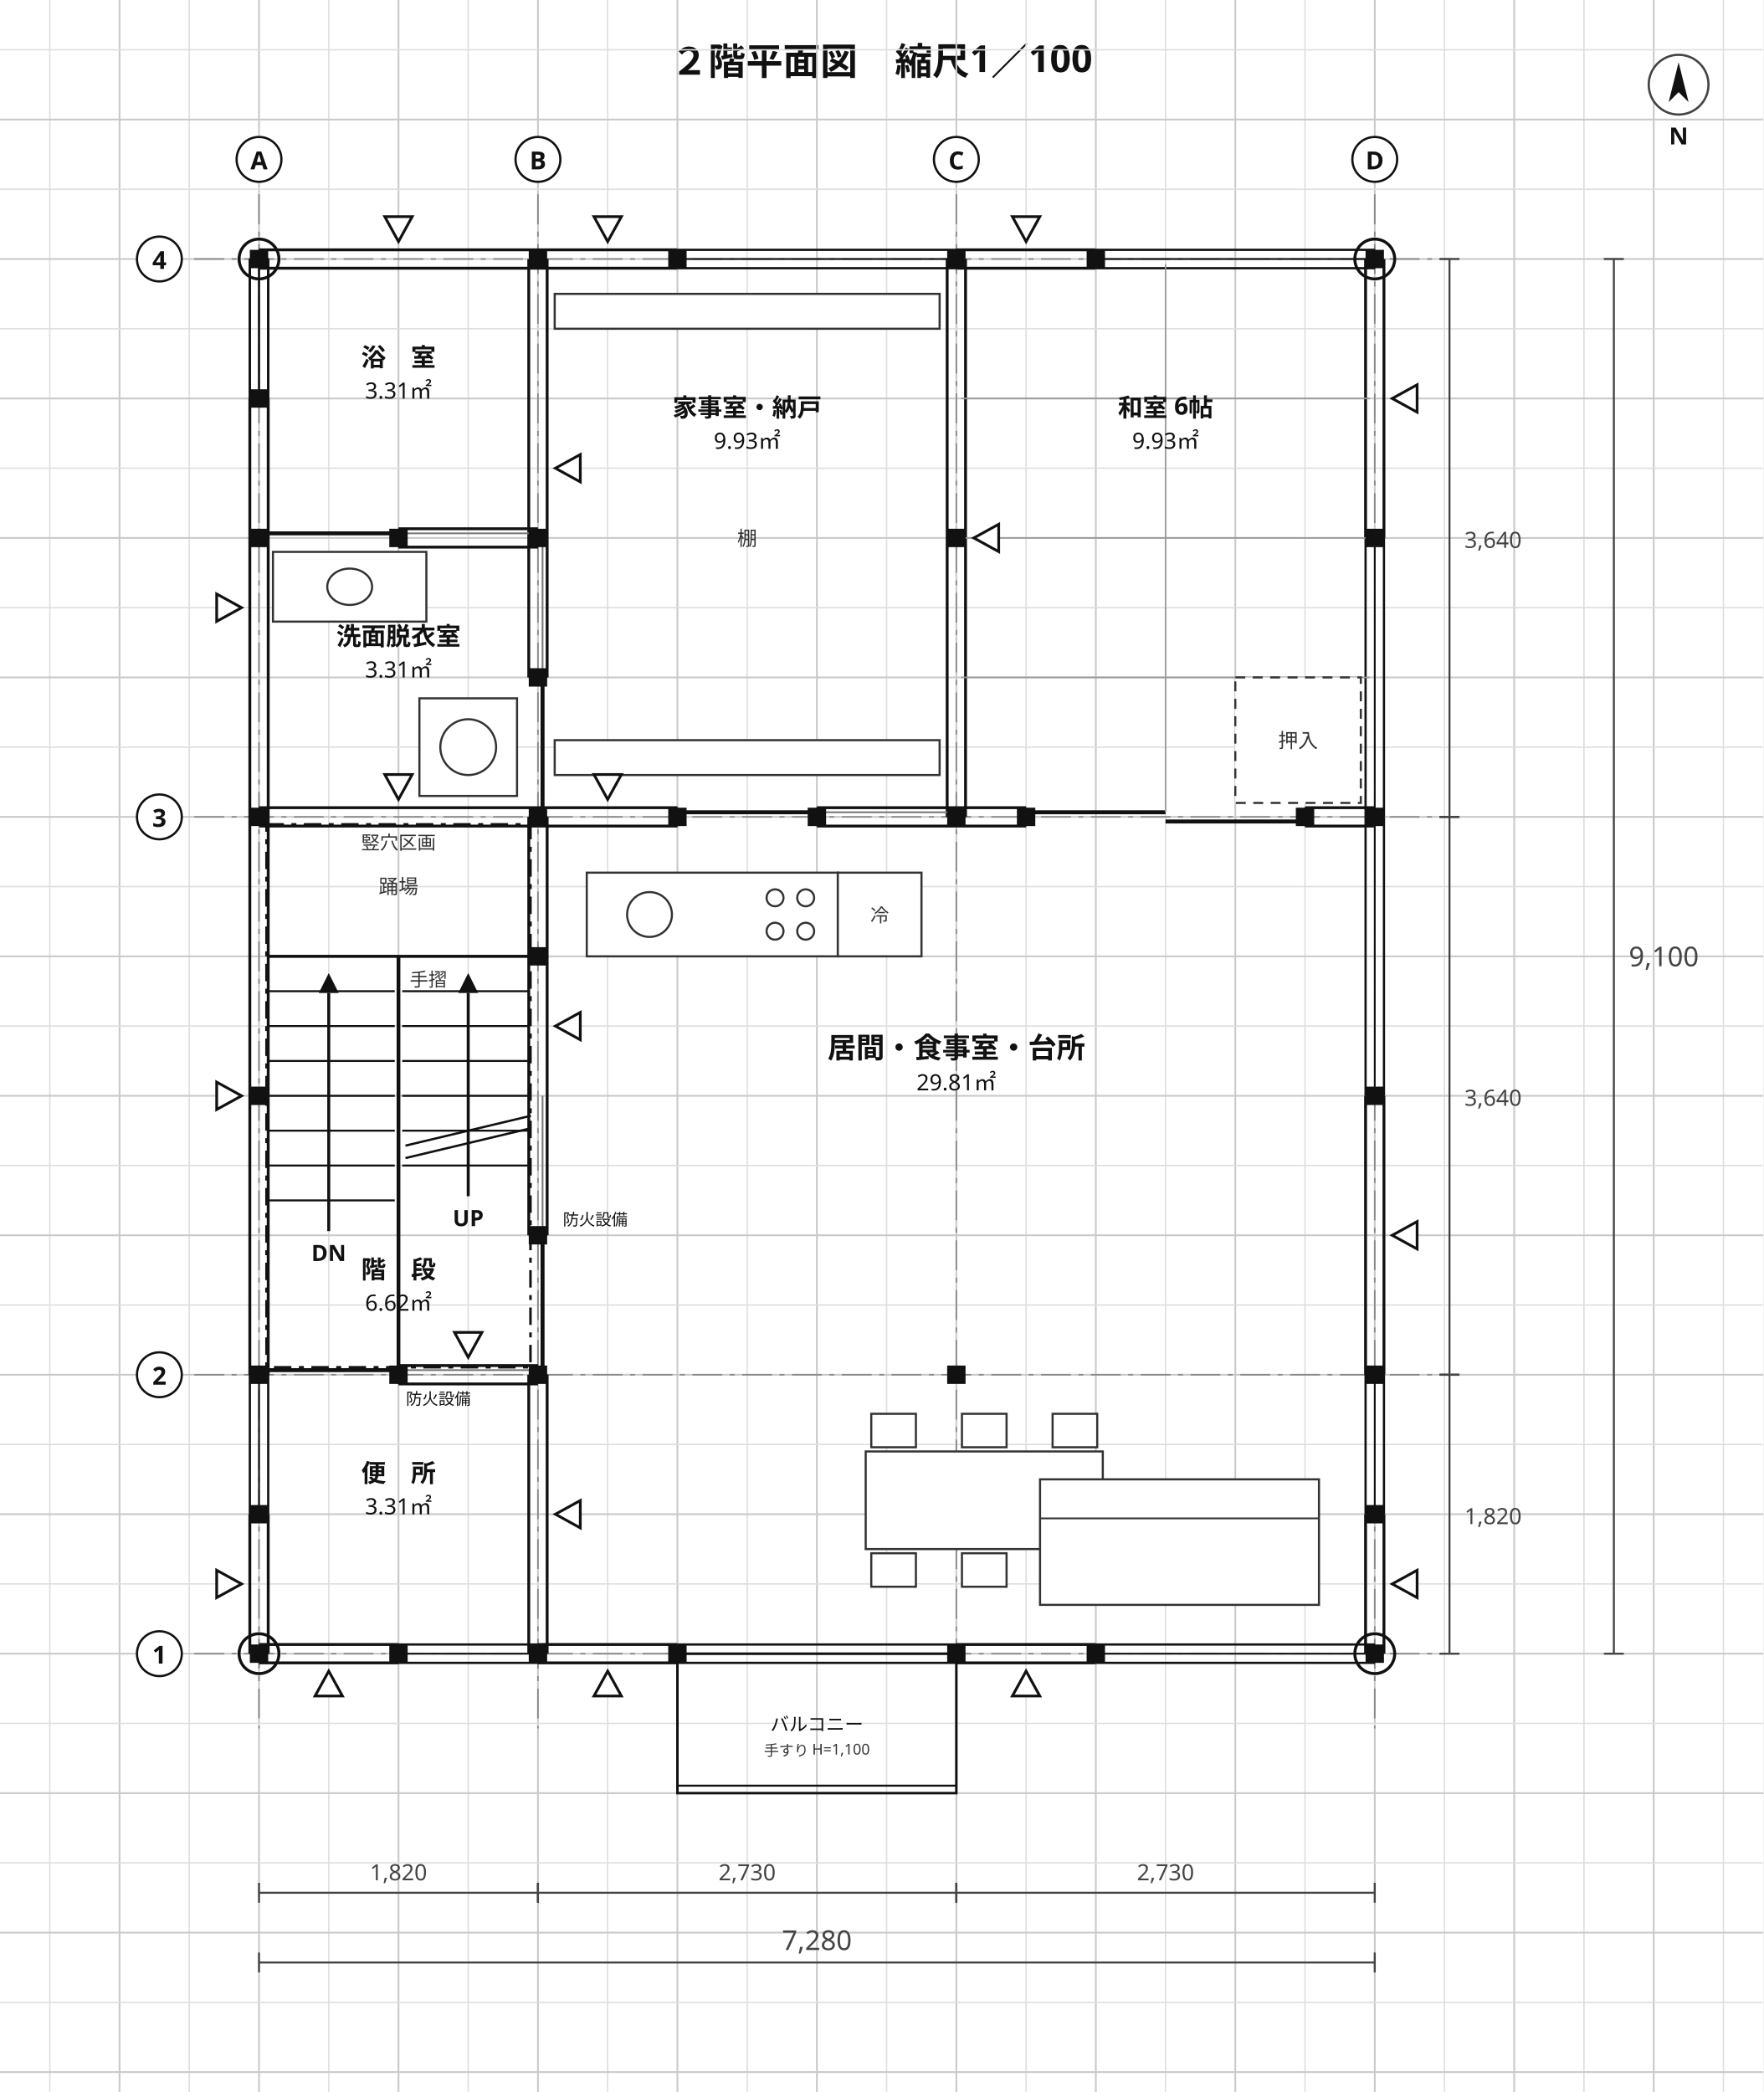
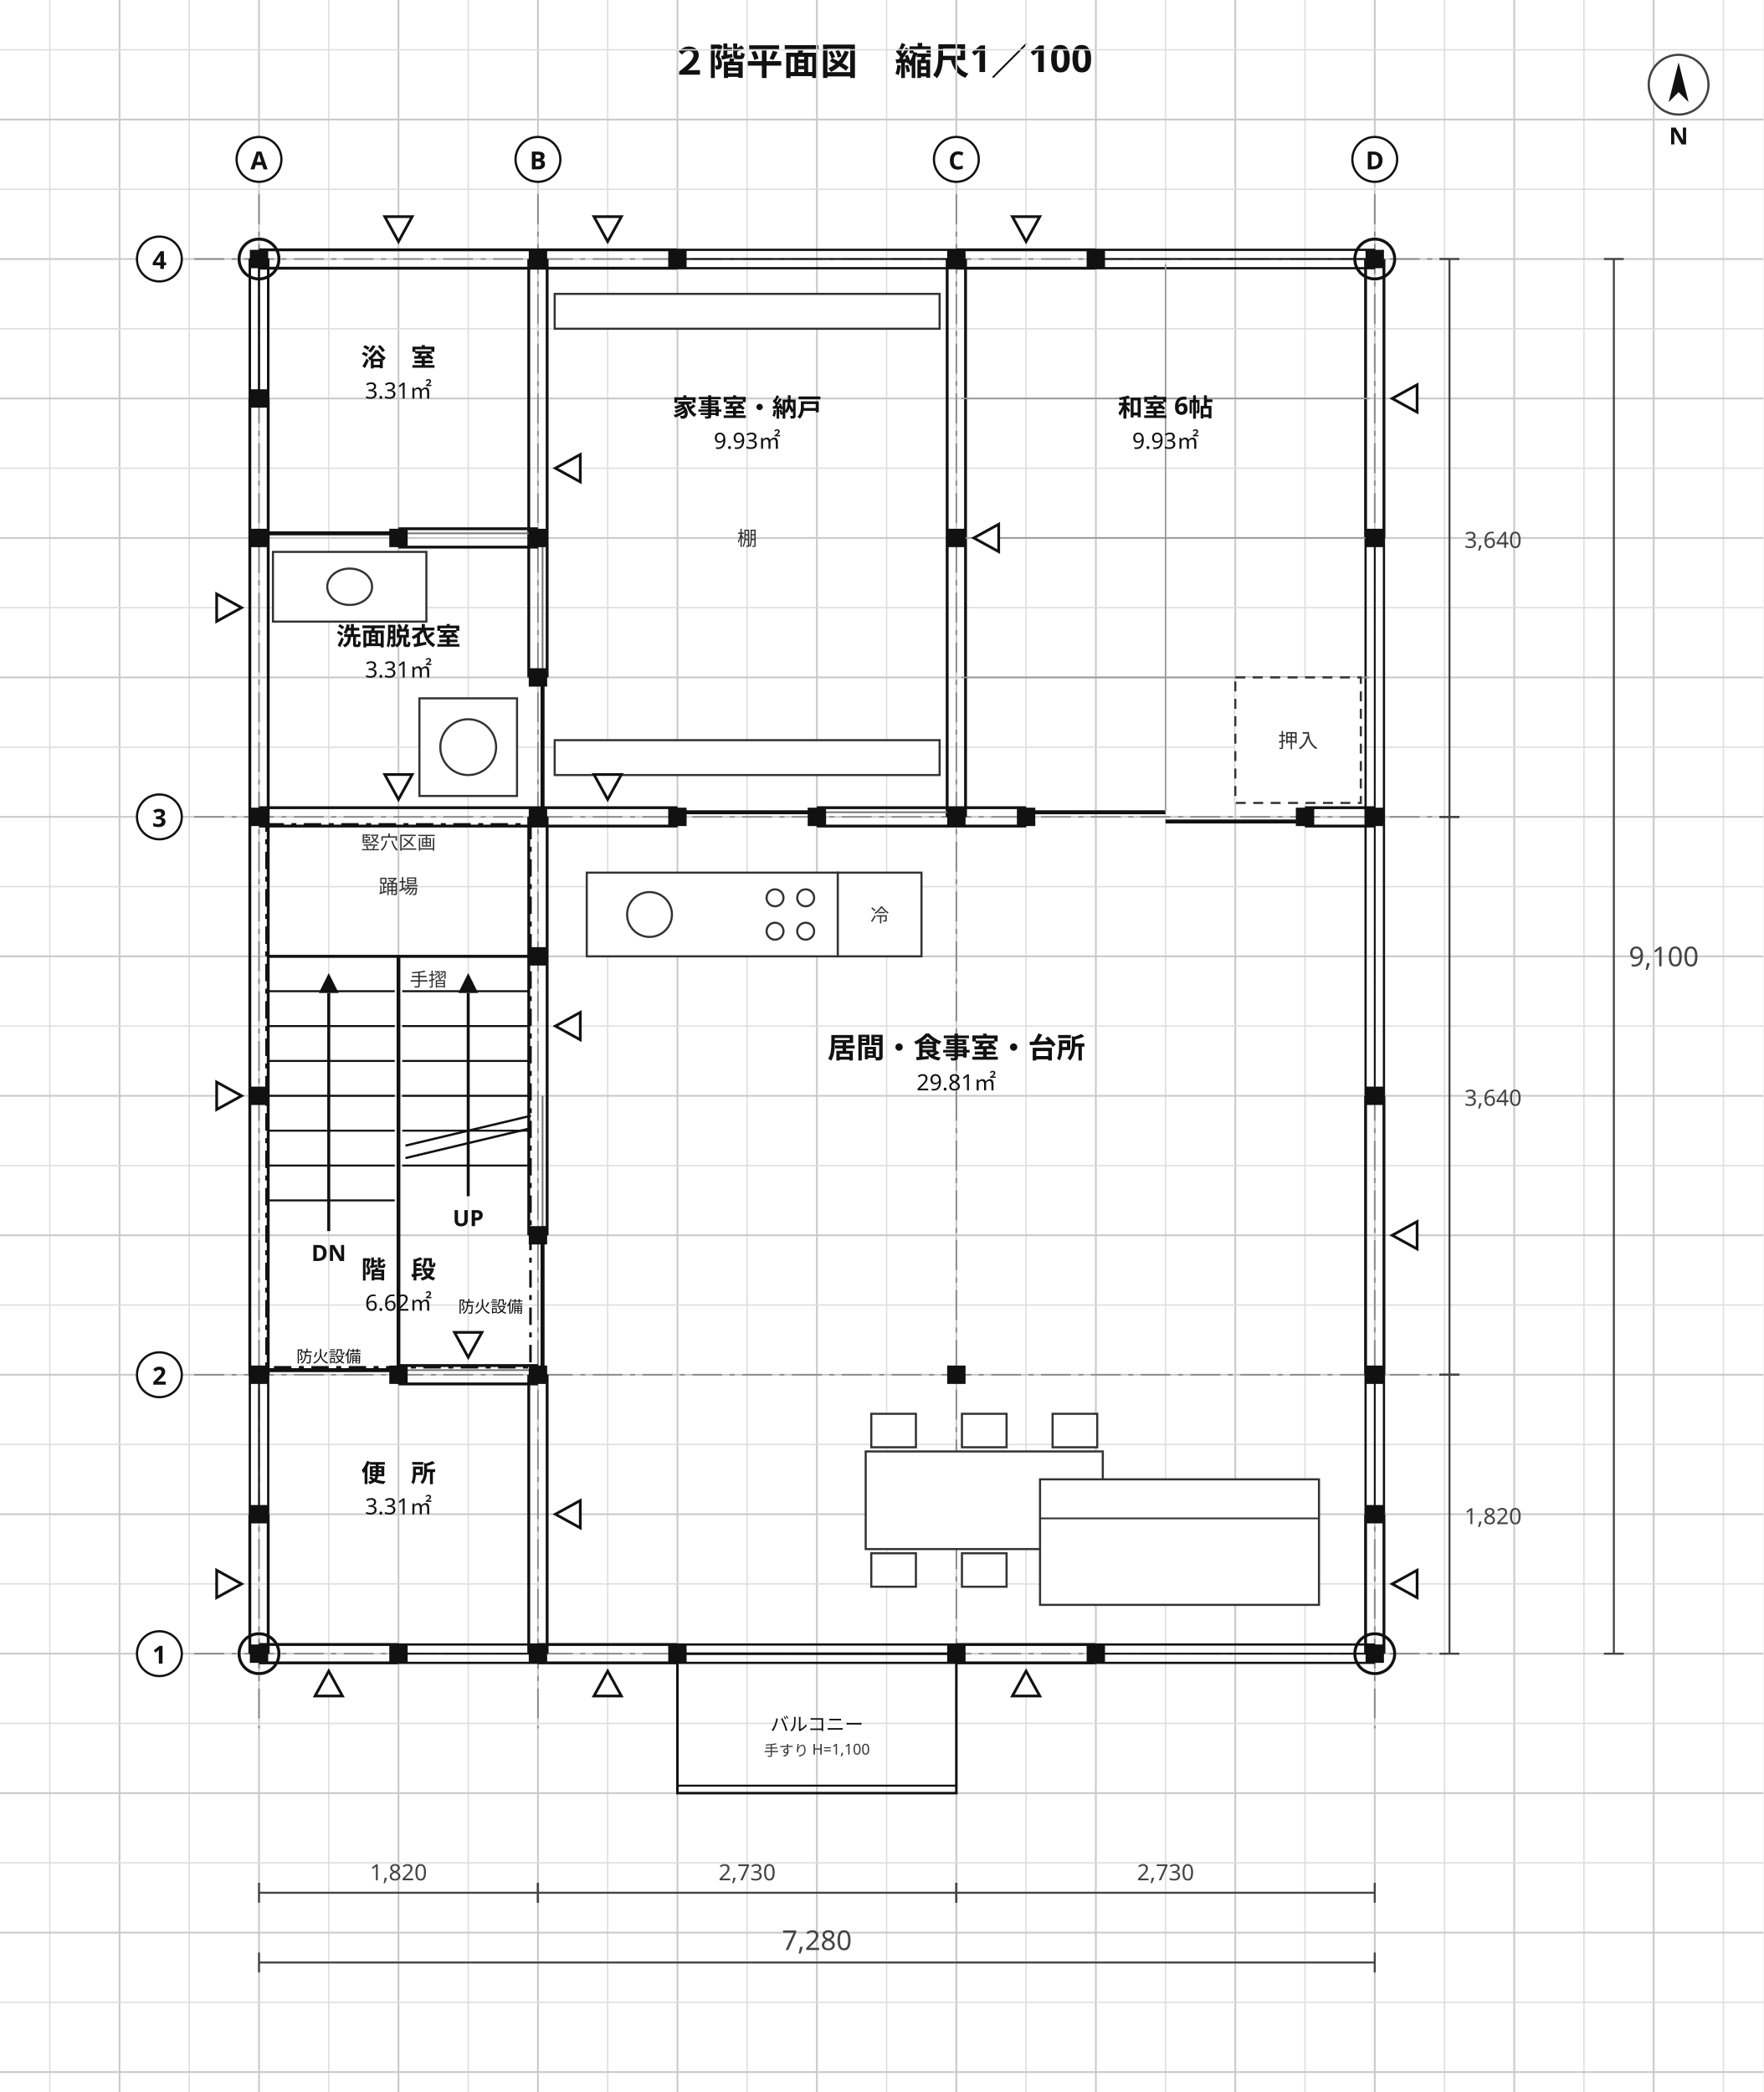
<svg xmlns="http://www.w3.org/2000/svg" viewBox="0 0 708 840" width="708" height="840" font-family="'Hiragino Sans','Hiragino Kaku Gothic ProN','Noto Sans JP','Yu Gothic',Meiryo,'IPAGothic',sans-serif">
  <rect width="708" height="840" fill="#ffffff" />
  <text x="354" y="30" font-size="15" text-anchor="middle" fill="#111" font-weight="700" font-family="'Hiragino Sans','Hiragino Kaku Gothic ProN','Noto Sans JP','Yu Gothic',Meiryo,'IPAGothic',sans-serif">２階平面図　縮尺1／100</text>
  <line x1="20" y1="0" x2="20" y2="840" stroke="#dedede" stroke-width="0.55" />
  <line x1="48" y1="0" x2="48" y2="840" stroke="#c9c9c9" stroke-width="0.7" />
  <line x1="76" y1="0" x2="76" y2="840" stroke="#dedede" stroke-width="0.55" />
  <line x1="104" y1="0" x2="104" y2="840" stroke="#c9c9c9" stroke-width="0.7" />
  <line x1="132" y1="0" x2="132" y2="840" stroke="#dedede" stroke-width="0.55" />
  <line x1="160" y1="0" x2="160" y2="840" stroke="#c9c9c9" stroke-width="0.7" />
  <line x1="188" y1="0" x2="188" y2="840" stroke="#dedede" stroke-width="0.55" />
  <line x1="216" y1="0" x2="216" y2="840" stroke="#c9c9c9" stroke-width="0.7" />
  <line x1="244" y1="0" x2="244" y2="840" stroke="#dedede" stroke-width="0.55" />
  <line x1="272" y1="0" x2="272" y2="840" stroke="#c9c9c9" stroke-width="0.7" />
  <line x1="300" y1="0" x2="300" y2="840" stroke="#dedede" stroke-width="0.55" />
  <line x1="328" y1="0" x2="328" y2="840" stroke="#c9c9c9" stroke-width="0.7" />
  <line x1="356" y1="0" x2="356" y2="840" stroke="#dedede" stroke-width="0.55" />
  <line x1="384" y1="0" x2="384" y2="840" stroke="#c9c9c9" stroke-width="0.7" />
  <line x1="412" y1="0" x2="412" y2="840" stroke="#dedede" stroke-width="0.55" />
  <line x1="440" y1="0" x2="440" y2="840" stroke="#c9c9c9" stroke-width="0.7" />
  <line x1="468" y1="0" x2="468" y2="840" stroke="#dedede" stroke-width="0.55" />
  <line x1="496" y1="0" x2="496" y2="840" stroke="#c9c9c9" stroke-width="0.7" />
  <line x1="524" y1="0" x2="524" y2="840" stroke="#dedede" stroke-width="0.55" />
  <line x1="552" y1="0" x2="552" y2="840" stroke="#c9c9c9" stroke-width="0.7" />
  <line x1="580" y1="0" x2="580" y2="840" stroke="#dedede" stroke-width="0.55" />
  <line x1="608" y1="0" x2="608" y2="840" stroke="#c9c9c9" stroke-width="0.7" />
  <line x1="636" y1="0" x2="636" y2="840" stroke="#dedede" stroke-width="0.55" />
  <line x1="664" y1="0" x2="664" y2="840" stroke="#c9c9c9" stroke-width="0.7" />
  <line x1="692" y1="0" x2="692" y2="840" stroke="#dedede" stroke-width="0.55" />
  <line x1="0" y1="20" x2="708" y2="20" stroke="#dedede" stroke-width="0.55" />
  <line x1="0" y1="48" x2="708" y2="48" stroke="#c9c9c9" stroke-width="0.7" />
  <line x1="0" y1="76" x2="708" y2="76" stroke="#dedede" stroke-width="0.55" />
  <line x1="0" y1="104" x2="708" y2="104" stroke="#c9c9c9" stroke-width="0.7" />
  <line x1="0" y1="132" x2="708" y2="132" stroke="#dedede" stroke-width="0.55" />
  <line x1="0" y1="160" x2="708" y2="160" stroke="#c9c9c9" stroke-width="0.7" />
  <line x1="0" y1="188" x2="708" y2="188" stroke="#dedede" stroke-width="0.55" />
  <line x1="0" y1="216" x2="708" y2="216" stroke="#c9c9c9" stroke-width="0.7" />
  <line x1="0" y1="244" x2="708" y2="244" stroke="#dedede" stroke-width="0.55" />
  <line x1="0" y1="272" x2="708" y2="272" stroke="#c9c9c9" stroke-width="0.7" />
  <line x1="0" y1="300" x2="708" y2="300" stroke="#dedede" stroke-width="0.55" />
  <line x1="0" y1="328" x2="708" y2="328" stroke="#c9c9c9" stroke-width="0.7" />
  <line x1="0" y1="356" x2="708" y2="356" stroke="#dedede" stroke-width="0.55" />
  <line x1="0" y1="384" x2="708" y2="384" stroke="#c9c9c9" stroke-width="0.7" />
  <line x1="0" y1="412" x2="708" y2="412" stroke="#dedede" stroke-width="0.55" />
  <line x1="0" y1="440" x2="708" y2="440" stroke="#c9c9c9" stroke-width="0.7" />
  <line x1="0" y1="468" x2="708" y2="468" stroke="#dedede" stroke-width="0.55" />
  <line x1="0" y1="496" x2="708" y2="496" stroke="#c9c9c9" stroke-width="0.7" />
  <line x1="0" y1="524" x2="708" y2="524" stroke="#dedede" stroke-width="0.55" />
  <line x1="0" y1="552" x2="708" y2="552" stroke="#c9c9c9" stroke-width="0.7" />
  <line x1="0" y1="580" x2="708" y2="580" stroke="#dedede" stroke-width="0.55" />
  <line x1="0" y1="608" x2="708" y2="608" stroke="#c9c9c9" stroke-width="0.7" />
  <line x1="0" y1="636" x2="708" y2="636" stroke="#dedede" stroke-width="0.55" />
  <line x1="0" y1="664" x2="708" y2="664" stroke="#c9c9c9" stroke-width="0.7" />
  <line x1="0" y1="692" x2="708" y2="692" stroke="#dedede" stroke-width="0.55" />
  <line x1="0" y1="720" x2="708" y2="720" stroke="#c9c9c9" stroke-width="0.7" />
  <line x1="0" y1="748" x2="708" y2="748" stroke="#dedede" stroke-width="0.55" />
  <line x1="0" y1="776" x2="708" y2="776" stroke="#c9c9c9" stroke-width="0.7" />
  <line x1="0" y1="804" x2="708" y2="804" stroke="#dedede" stroke-width="0.55" />
  <line x1="0" y1="832" x2="708" y2="832" stroke="#c9c9c9" stroke-width="0.7" />
  <line x1="104" y1="78" x2="104" y2="694" stroke="#888" stroke-width="0.6" stroke-dasharray="12 3 2 3" />
  <line x1="216" y1="78" x2="216" y2="694" stroke="#888" stroke-width="0.6" stroke-dasharray="12 3 2 3" />
  <line x1="384" y1="78" x2="384" y2="694" stroke="#888" stroke-width="0.6" stroke-dasharray="12 3 2 3" />
  <line x1="552" y1="78" x2="552" y2="694" stroke="#888" stroke-width="0.6" stroke-dasharray="12 3 2 3" />
  <line x1="78" y1="664" x2="582" y2="664" stroke="#888" stroke-width="0.6" stroke-dasharray="12 3 2 3" />
  <line x1="78" y1="552" x2="582" y2="552" stroke="#888" stroke-width="0.6" stroke-dasharray="12 3 2 3" />
  <line x1="78" y1="328" x2="582" y2="328" stroke="#888" stroke-width="0.6" stroke-dasharray="12 3 2 3" />
  <line x1="78" y1="104" x2="582" y2="104" stroke="#888" stroke-width="0.6" stroke-dasharray="12 3 2 3" />
  <line x1="100.31" y1="664" x2="100.31" y2="608" stroke="#111" stroke-width="1.15" />
  <line x1="107.69" y1="664" x2="107.69" y2="608" stroke="#111" stroke-width="1.15" />
  <line x1="100.31" y1="552" x2="100.31" y2="160" stroke="#111" stroke-width="1.15" />
  <line x1="107.69" y1="552" x2="107.69" y2="160" stroke="#111" stroke-width="1.15" />
  <line x1="212.31" y1="664" x2="212.31" y2="552" stroke="#111" stroke-width="1.15" />
  <line x1="219.69" y1="664" x2="219.69" y2="552" stroke="#111" stroke-width="1.15" />
  <line x1="212.31" y1="496" x2="212.31" y2="328" stroke="#111" stroke-width="1.15" />
  <line x1="219.69" y1="496" x2="219.69" y2="328" stroke="#111" stroke-width="1.15" />
  <line x1="212.31" y1="272" x2="212.31" y2="104" stroke="#111" stroke-width="1.15" />
  <line x1="219.69" y1="272" x2="219.69" y2="104" stroke="#111" stroke-width="1.15" />
  <line x1="104" y1="660.31" x2="160" y2="660.31" stroke="#111" stroke-width="1.15" />
  <line x1="104" y1="667.69" x2="160" y2="667.69" stroke="#111" stroke-width="1.15" />
  <line x1="216" y1="660.31" x2="272" y2="660.31" stroke="#111" stroke-width="1.15" />
  <line x1="216" y1="667.69" x2="272" y2="667.69" stroke="#111" stroke-width="1.15" />
  <line x1="384" y1="660.31" x2="440" y2="660.31" stroke="#111" stroke-width="1.15" />
  <line x1="384" y1="667.69" x2="440" y2="667.69" stroke="#111" stroke-width="1.15" />
  <line x1="160" y1="548.31" x2="216" y2="548.31" stroke="#111" stroke-width="1.15" />
  <line x1="160" y1="555.69" x2="216" y2="555.69" stroke="#111" stroke-width="1.15" />
  <line x1="104" y1="324.31" x2="272" y2="324.31" stroke="#111" stroke-width="1.15" />
  <line x1="104" y1="331.69" x2="272" y2="331.69" stroke="#111" stroke-width="1.15" />
  <line x1="328" y1="324.31" x2="412" y2="324.31" stroke="#111" stroke-width="1.15" />
  <line x1="328" y1="331.69" x2="412" y2="331.69" stroke="#111" stroke-width="1.15" />
  <line x1="524" y1="324.31" x2="552" y2="324.31" stroke="#111" stroke-width="1.15" />
  <line x1="524" y1="331.69" x2="552" y2="331.69" stroke="#111" stroke-width="1.15" />
  <line x1="160" y1="212.31" x2="216" y2="212.31" stroke="#111" stroke-width="1.15" />
  <line x1="160" y1="219.69" x2="216" y2="219.69" stroke="#111" stroke-width="1.15" />
  <line x1="104" y1="100.31" x2="272" y2="100.31" stroke="#111" stroke-width="1.15" />
  <line x1="104" y1="107.69" x2="272" y2="107.69" stroke="#111" stroke-width="1.15" />
  <line x1="384" y1="100.31" x2="440" y2="100.31" stroke="#111" stroke-width="1.15" />
  <line x1="384" y1="107.69" x2="440" y2="107.69" stroke="#111" stroke-width="1.15" />
  <line x1="548.31" y1="664" x2="548.31" y2="608" stroke="#111" stroke-width="1.15" />
  <line x1="555.69" y1="664" x2="555.69" y2="608" stroke="#111" stroke-width="1.15" />
  <line x1="548.31" y1="552" x2="548.31" y2="440" stroke="#111" stroke-width="1.15" />
  <line x1="555.69" y1="552" x2="555.69" y2="440" stroke="#111" stroke-width="1.15" />
  <line x1="548.31" y1="216" x2="548.31" y2="104" stroke="#111" stroke-width="1.15" />
  <line x1="555.69" y1="216" x2="555.69" y2="104" stroke="#111" stroke-width="1.15" />
  <line x1="380.31" y1="328" x2="380.31" y2="104" stroke="#111" stroke-width="1.15" />
  <line x1="387.69" y1="328" x2="387.69" y2="104" stroke="#111" stroke-width="1.15" />
  <line x1="272" y1="660.31" x2="384" y2="660.31" stroke="#111" stroke-width="0.9" />
  <line x1="272" y1="667.69" x2="384" y2="667.69" stroke="#111" stroke-width="0.9" />
  <line x1="272" y1="664" x2="384" y2="664" stroke="#111" stroke-width="0.7" />
  <line x1="272" y1="660.31" x2="272" y2="667.69" stroke="#111" stroke-width="1.0" />
  <line x1="384" y1="660.31" x2="384" y2="667.69" stroke="#111" stroke-width="1.0" />
  <line x1="440" y1="660.31" x2="552" y2="660.31" stroke="#111" stroke-width="0.9" />
  <line x1="440" y1="667.69" x2="552" y2="667.69" stroke="#111" stroke-width="0.9" />
  <line x1="440" y1="664" x2="552" y2="664" stroke="#111" stroke-width="0.7" />
  <line x1="440" y1="660.31" x2="440" y2="667.69" stroke="#111" stroke-width="1.0" />
  <line x1="552" y1="660.31" x2="552" y2="667.69" stroke="#111" stroke-width="1.0" />
  <line x1="160" y1="660.31" x2="216" y2="660.31" stroke="#111" stroke-width="0.9" />
  <line x1="160" y1="667.69" x2="216" y2="667.69" stroke="#111" stroke-width="0.9" />
  <line x1="160" y1="664" x2="216" y2="664" stroke="#111" stroke-width="0.7" />
  <line x1="160" y1="660.31" x2="160" y2="667.69" stroke="#111" stroke-width="1.0" />
  <line x1="216" y1="660.31" x2="216" y2="667.69" stroke="#111" stroke-width="1.0" />
  <line x1="548.31" y1="608" x2="548.31" y2="552" stroke="#111" stroke-width="0.9" />
  <line x1="555.69" y1="608" x2="555.69" y2="552" stroke="#111" stroke-width="0.9" />
  <line x1="552" y1="608" x2="552" y2="552" stroke="#111" stroke-width="0.7" />
  <line x1="548.31" y1="608" x2="555.69" y2="608" stroke="#111" stroke-width="1.0" />
  <line x1="548.31" y1="552" x2="555.69" y2="552" stroke="#111" stroke-width="1.0" />
  <line x1="548.31" y1="440" x2="548.31" y2="328" stroke="#111" stroke-width="0.9" />
  <line x1="555.69" y1="440" x2="555.69" y2="328" stroke="#111" stroke-width="0.9" />
  <line x1="552" y1="440" x2="552" y2="328" stroke="#111" stroke-width="0.7" />
  <line x1="548.31" y1="440" x2="555.69" y2="440" stroke="#111" stroke-width="1.0" />
  <line x1="548.31" y1="328" x2="555.69" y2="328" stroke="#111" stroke-width="1.0" />
  <line x1="548.31" y1="328" x2="548.31" y2="216" stroke="#111" stroke-width="0.9" />
  <line x1="555.69" y1="328" x2="555.69" y2="216" stroke="#111" stroke-width="0.9" />
  <line x1="552" y1="328" x2="552" y2="216" stroke="#111" stroke-width="0.7" />
  <line x1="548.31" y1="328" x2="555.69" y2="328" stroke="#111" stroke-width="1.0" />
  <line x1="548.31" y1="216" x2="555.69" y2="216" stroke="#111" stroke-width="1.0" />
  <line x1="272" y1="100.31" x2="384" y2="100.31" stroke="#111" stroke-width="0.9" />
  <line x1="272" y1="107.69" x2="384" y2="107.69" stroke="#111" stroke-width="0.9" />
  <line x1="272" y1="104" x2="384" y2="104" stroke="#111" stroke-width="0.7" />
  <line x1="272" y1="100.31" x2="272" y2="107.69" stroke="#111" stroke-width="1.0" />
  <line x1="384" y1="100.31" x2="384" y2="107.69" stroke="#111" stroke-width="1.0" />
  <line x1="440" y1="100.31" x2="552" y2="100.31" stroke="#111" stroke-width="0.9" />
  <line x1="440" y1="107.69" x2="552" y2="107.69" stroke="#111" stroke-width="0.9" />
  <line x1="440" y1="104" x2="552" y2="104" stroke="#111" stroke-width="0.7" />
  <line x1="440" y1="100.31" x2="440" y2="107.69" stroke="#111" stroke-width="1.0" />
  <line x1="552" y1="100.31" x2="552" y2="107.69" stroke="#111" stroke-width="1.0" />
  <line x1="100.31" y1="608" x2="100.31" y2="552" stroke="#111" stroke-width="0.9" />
  <line x1="107.69" y1="608" x2="107.69" y2="552" stroke="#111" stroke-width="0.9" />
  <line x1="104" y1="608" x2="104" y2="552" stroke="#111" stroke-width="0.7" />
  <line x1="100.31" y1="608" x2="107.69" y2="608" stroke="#111" stroke-width="1.0" />
  <line x1="100.31" y1="552" x2="107.69" y2="552" stroke="#111" stroke-width="1.0" />
  <line x1="100.31" y1="160" x2="100.31" y2="104" stroke="#111" stroke-width="0.9" />
  <line x1="107.69" y1="160" x2="107.69" y2="104" stroke="#111" stroke-width="0.9" />
  <line x1="104" y1="160" x2="104" y2="104" stroke="#111" stroke-width="0.7" />
  <line x1="100.31" y1="160" x2="107.69" y2="160" stroke="#111" stroke-width="1.0" />
  <line x1="100.31" y1="104" x2="107.69" y2="104" stroke="#111" stroke-width="1.0" />
  <line x1="100.31" y1="160" x2="100.31" y2="104" stroke="#111" stroke-width="0.9" />
  <line x1="107.69" y1="160" x2="107.69" y2="104" stroke="#111" stroke-width="0.9" />
  <line x1="104" y1="160" x2="104" y2="104" stroke="#111" stroke-width="0.7" />
  <line x1="100.31" y1="160" x2="107.69" y2="160" stroke="#111" stroke-width="1.0" />
  <line x1="100.31" y1="104" x2="107.69" y2="104" stroke="#111" stroke-width="1.0" />
  <line x1="104" y1="548.31" x2="104" y2="555.69" stroke="#111" stroke-width="1.0" />
  <line x1="160" y1="548.31" x2="160" y2="555.69" stroke="#111" stroke-width="1.0" />
  <line x1="104" y1="550.15" x2="160" y2="550.15" stroke="#111" stroke-width="1.6" />
  <line x1="160" y1="550.15" x2="216" y2="550.15" stroke="#777" stroke-width="0.7" />
-   <text x="163" y="564" font-size="6.5" text-anchor="start" fill="#111" font-weight="400" font-family="'Hiragino Sans','Hiragino Kaku Gothic ProN','Noto Sans JP','Yu Gothic',Meiryo,'IPAGothic',sans-serif">防火設備</text>
+   <text x="132" y="547" font-size="6.5" text-anchor="middle" fill="#111" font-weight="400" font-family="'Hiragino Sans','Hiragino Kaku Gothic ProN','Noto Sans JP','Yu Gothic',Meiryo,'IPAGothic',sans-serif">防火設備</text>
  <line x1="212.31" y1="552" x2="219.69" y2="552" stroke="#111" stroke-width="1.0" />
  <line x1="212.31" y1="496" x2="219.69" y2="496" stroke="#111" stroke-width="1.0" />
  <line x1="217.85" y1="552" x2="217.85" y2="496" stroke="#111" stroke-width="1.6" />
  <line x1="217.85" y1="496" x2="217.85" y2="440" stroke="#777" stroke-width="0.7" />
-   <text x="226" y="492" font-size="6.5" text-anchor="start" fill="#111" font-weight="400" font-family="'Hiragino Sans','Hiragino Kaku Gothic ProN','Noto Sans JP','Yu Gothic',Meiryo,'IPAGothic',sans-serif">防火設備</text>
+   <text x="210" y="527" font-size="6.5" text-anchor="end" fill="#111" font-weight="400" font-family="'Hiragino Sans','Hiragino Kaku Gothic ProN','Noto Sans JP','Yu Gothic',Meiryo,'IPAGothic',sans-serif">防火設備</text>
  <line x1="212.31" y1="328" x2="219.69" y2="328" stroke="#111" stroke-width="1.0" />
  <line x1="212.31" y1="272" x2="219.69" y2="272" stroke="#111" stroke-width="1.0" />
  <line x1="217.85" y1="328" x2="217.85" y2="272" stroke="#111" stroke-width="1.6" />
  <line x1="217.85" y1="272" x2="217.85" y2="216" stroke="#777" stroke-width="0.7" />
  <line x1="272" y1="324.31" x2="272" y2="331.69" stroke="#111" stroke-width="1.0" />
  <line x1="328" y1="324.31" x2="328" y2="331.69" stroke="#111" stroke-width="1.0" />
  <line x1="272" y1="326.15" x2="328" y2="326.15" stroke="#111" stroke-width="1.6" />
  <line x1="328" y1="326.15" x2="384" y2="326.15" stroke="#777" stroke-width="0.7" />
  <line x1="412" y1="326.15" x2="468" y2="326.15" stroke="#111" stroke-width="1.6" />
  <line x1="468" y1="329.85" x2="524" y2="329.85" stroke="#111" stroke-width="1.6" />
  <line x1="412" y1="324.31" x2="412" y2="331.69" stroke="#111" stroke-width="1.0" />
  <line x1="524" y1="324.31" x2="524" y2="331.69" stroke="#111" stroke-width="1.0" />
  <line x1="104" y1="212.31" x2="104" y2="219.69" stroke="#111" stroke-width="1.0" />
  <line x1="160" y1="212.31" x2="160" y2="219.69" stroke="#111" stroke-width="1.0" />
  <line x1="104" y1="214.15" x2="160" y2="214.15" stroke="#111" stroke-width="1.6" />
  <line x1="160" y1="214.15" x2="216" y2="214.15" stroke="#777" stroke-width="0.7" />
  <rect x="272" y="664" width="112" height="56" fill="none" stroke="#111" stroke-width="1.0" />
  <line x1="272" y1="717" x2="384" y2="717" stroke="#111" stroke-width="0.8" />
  <text x="328" y="695" font-size="7.5" text-anchor="middle" fill="#111" font-weight="400" font-family="'Hiragino Sans','Hiragino Kaku Gothic ProN','Noto Sans JP','Yu Gothic',Meiryo,'IPAGothic',sans-serif">バルコニー</text>
  <text x="328" y="705" font-size="6" text-anchor="middle" fill="#333" font-weight="400" font-family="'Hiragino Sans','Hiragino Kaku Gothic ProN','Noto Sans JP','Yu Gothic',Meiryo,'IPAGothic',sans-serif">手すり H=1,100</text>
  <rect x="109.6" y="221.6" width="61.6" height="28" fill="#fff" stroke="#333" stroke-width="0.85" />
  <ellipse cx="140.4" cy="235.6" rx="9.0" ry="7.3" fill="#fff" stroke="#333" stroke-width="0.85" />
  <rect x="168.4" y="280.4" width="39.2" height="39.2" fill="#fff" stroke="#333" stroke-width="0.85" />
  <ellipse cx="188.0" cy="300.0" rx="11.2" ry="11.2" fill="#fff" stroke="#333" stroke-width="0.85" />
  <rect x="235.6" y="350.4" width="100.8" height="33.6" fill="#fff" stroke="#333" stroke-width="0.85" />
  <ellipse cx="260.8" cy="367.2" rx="9.0" ry="9.0" fill="#fff" stroke="#333" stroke-width="0.85" />
  <ellipse cx="311.2" cy="373.9" rx="3.4" ry="3.4" fill="#fff" stroke="#333" stroke-width="0.85" />
  <ellipse cx="311.2" cy="360.5" rx="3.4" ry="3.4" fill="#fff" stroke="#333" stroke-width="0.85" />
  <ellipse cx="323.5" cy="373.9" rx="3.4" ry="3.4" fill="#fff" stroke="#333" stroke-width="0.85" />
  <ellipse cx="323.5" cy="360.5" rx="3.4" ry="3.4" fill="#fff" stroke="#333" stroke-width="0.85" />
  <rect x="336.4" y="350.4" width="33.6" height="33.6" fill="#fff" stroke="#333" stroke-width="0.85" />
  <text x="353.2" y="370.2" font-size="7.5" text-anchor="middle" fill="#333" font-weight="400" font-family="'Hiragino Sans','Hiragino Kaku Gothic ProN','Noto Sans JP','Yu Gothic',Meiryo,'IPAGothic',sans-serif">冷</text>
  <rect x="347.6" y="582.8" width="95.2" height="39.2" fill="#fff" stroke="#333" stroke-width="0.85" />
  <rect x="349.84" y="623.68" width="17.92" height="13.44" fill="#fff" stroke="#333" stroke-width="0.85" />
  <rect x="349.84" y="567.68" width="17.92" height="13.44" fill="#fff" stroke="#333" stroke-width="0.85" />
  <rect x="386.24" y="623.68" width="17.92" height="13.44" fill="#fff" stroke="#333" stroke-width="0.85" />
  <rect x="386.24" y="567.68" width="17.92" height="13.44" fill="#fff" stroke="#333" stroke-width="0.85" />
  <rect x="422.64" y="623.68" width="17.92" height="13.44" fill="#fff" stroke="#333" stroke-width="0.85" />
  <rect x="422.64" y="567.68" width="17.92" height="13.44" fill="#fff" stroke="#333" stroke-width="0.85" />
  <rect x="417.6" y="594" width="112" height="50.4" fill="#fff" stroke="#333" stroke-width="0.85" />
  <line x1="417.6" y1="609.68" x2="529.6" y2="609.68" stroke="#333" stroke-width="0.7" />
  <line x1="386" y1="272" x2="550" y2="272" stroke="#999" stroke-width="0.6" />
  <line x1="386" y1="216" x2="550" y2="216" stroke="#999" stroke-width="0.6" />
  <line x1="386" y1="160" x2="550" y2="160" stroke="#999" stroke-width="0.6" />
  <line x1="468" y1="326" x2="468" y2="106" stroke="#999" stroke-width="0.6" />
  <rect x="496" y="272" width="50.4" height="50.4" fill="#fff" stroke="#333" stroke-width="0.85" stroke-dasharray="4 3" />
  <text x="521.2" y="300.2" font-size="8" text-anchor="middle" fill="#333" font-weight="400" font-family="'Hiragino Sans','Hiragino Kaku Gothic ProN','Noto Sans JP','Yu Gothic',Meiryo,'IPAGothic',sans-serif">押入</text>
  <rect x="222.72" y="297.2" width="154.56" height="14" fill="#fff" stroke="#333" stroke-width="0.85" />
  <rect x="222.72" y="118" width="154.56" height="14" fill="#fff" stroke="#333" stroke-width="0.85" />
  <text x="300" y="219" font-size="8" text-anchor="middle" fill="#333" font-weight="400" font-family="'Hiragino Sans','Hiragino Kaku Gothic ProN','Noto Sans JP','Yu Gothic',Meiryo,'IPAGothic',sans-serif">棚</text>
  <line x1="107.69" y1="384" x2="212.31" y2="384" stroke="#111" stroke-width="1.2" />
  <text x="160" y="358.8" font-size="8" text-anchor="middle" fill="#333" font-weight="400" font-family="'Hiragino Sans','Hiragino Kaku Gothic ProN','Noto Sans JP','Yu Gothic',Meiryo,'IPAGothic',sans-serif">踊場</text>
  <line x1="160" y1="552" x2="160" y2="384" stroke="#111" stroke-width="1.5" />
  <text x="172" y="396" font-size="7.5" text-anchor="middle" fill="#333" font-weight="400" font-family="'Hiragino Sans','Hiragino Kaku Gothic ProN','Noto Sans JP','Yu Gothic',Meiryo,'IPAGothic',sans-serif">手摺</text>
  <line x1="161.5" y1="398" x2="212.31" y2="398" stroke="#111" stroke-width="0.8" />
  <line x1="161.5" y1="412" x2="212.31" y2="412" stroke="#111" stroke-width="0.8" />
  <line x1="161.5" y1="426" x2="212.31" y2="426" stroke="#111" stroke-width="0.8" />
  <line x1="161.5" y1="440" x2="212.31" y2="440" stroke="#111" stroke-width="0.8" />
  <line x1="161.5" y1="454" x2="212.31" y2="454" stroke="#111" stroke-width="0.8" />
  <line x1="161.5" y1="468" x2="212.31" y2="468" stroke="#111" stroke-width="0.8" />
  <line x1="107.69" y1="398" x2="158.5" y2="398" stroke="#111" stroke-width="0.8" />
  <line x1="107.69" y1="412" x2="158.5" y2="412" stroke="#111" stroke-width="0.8" />
  <line x1="107.69" y1="426" x2="158.5" y2="426" stroke="#111" stroke-width="0.8" />
  <line x1="107.69" y1="440" x2="158.5" y2="440" stroke="#111" stroke-width="0.8" />
  <line x1="107.69" y1="454" x2="158.5" y2="454" stroke="#111" stroke-width="0.8" />
  <line x1="107.69" y1="468" x2="158.5" y2="468" stroke="#111" stroke-width="0.8" />
  <line x1="107.69" y1="482" x2="158.5" y2="482" stroke="#111" stroke-width="0.8" />
  <line x1="188" y1="480.32" x2="188" y2="398.72" stroke="#111" stroke-width="1.2" />
  <polygon points="188,390.72 184,398.72 192,398.72" fill="#111" />
  <text x="188" y="492.32" font-size="9" text-anchor="middle" fill="#111" font-weight="700" font-family="'Hiragino Sans','Hiragino Kaku Gothic ProN','Noto Sans JP','Yu Gothic',Meiryo,'IPAGothic',sans-serif">UP</text>
  <line x1="162.8" y1="460" x2="213.2" y2="448" stroke="#111" stroke-width="0.9" />
  <line x1="162.8" y1="465" x2="213.2" y2="453" stroke="#111" stroke-width="0.9" />
  <line x1="132" y1="494.32" x2="132" y2="398.72" stroke="#111" stroke-width="1.2" />
  <polygon points="132,390.72 128,398.72 136,398.72" fill="#111" />
  <text x="132" y="506.32" font-size="9" text-anchor="middle" fill="#111" font-weight="700" font-family="'Hiragino Sans','Hiragino Kaku Gothic ProN','Noto Sans JP','Yu Gothic',Meiryo,'IPAGothic',sans-serif">DN</text>
  <rect x="107" y="331" width="106" height="218" fill="none" stroke="#111" stroke-width="1.0" stroke-dasharray="7 3 2 3" />
  <text x="160" y="341" font-size="7.5" text-anchor="middle" fill="#333" font-weight="400" font-family="'Hiragino Sans','Hiragino Kaku Gothic ProN','Noto Sans JP','Yu Gothic',Meiryo,'IPAGothic',sans-serif">竪穴区画</text>
  <polygon points="97,636 87,630.5 87,641.5" fill="#fff" stroke="#111" stroke-width="1.1" />
  <polygon points="97,440 87,434.5 87,445.5" fill="#fff" stroke="#111" stroke-width="1.1" />
  <polygon points="97,244 87,238.5 87,249.5" fill="#fff" stroke="#111" stroke-width="1.1" />
  <polygon points="223,608 233,602.5 233,613.5" fill="#fff" stroke="#111" stroke-width="1.1" />
  <polygon points="223,412 233,406.5 233,417.5" fill="#fff" stroke="#111" stroke-width="1.1" />
  <polygon points="223,188 233,182.5 233,193.5" fill="#fff" stroke="#111" stroke-width="1.1" />
  <polygon points="391,216 401,210.5 401,221.5" fill="#fff" stroke="#111" stroke-width="1.1" />
  <polygon points="559,636 569,630.5 569,641.5" fill="#fff" stroke="#111" stroke-width="1.1" />
  <polygon points="559,496 569,490.5 569,501.5" fill="#fff" stroke="#111" stroke-width="1.1" />
  <polygon points="559,160 569,154.5 569,165.5" fill="#fff" stroke="#111" stroke-width="1.1" />
  <polygon points="132,671 126.5,681 137.5,681" fill="#fff" stroke="#111" stroke-width="1.1" />
  <polygon points="244,671 238.5,681 249.5,681" fill="#fff" stroke="#111" stroke-width="1.1" />
  <polygon points="412,671 406.5,681 417.5,681" fill="#fff" stroke="#111" stroke-width="1.1" />
  <polygon points="188,545 182.5,535 193.5,535" fill="#fff" stroke="#111" stroke-width="1.1" />
  <polygon points="160,321 154.5,311 165.5,311" fill="#fff" stroke="#111" stroke-width="1.1" />
  <polygon points="244,321 238.5,311 249.5,311" fill="#fff" stroke="#111" stroke-width="1.1" />
  <polygon points="160,97 154.5,87 165.5,87" fill="#fff" stroke="#111" stroke-width="1.1" />
  <polygon points="244,97 238.5,87 249.5,87" fill="#fff" stroke="#111" stroke-width="1.1" />
  <polygon points="412,97 406.5,87 417.5,87" fill="#fff" stroke="#111" stroke-width="1.1" />
  <rect x="100.31" y="604.31" width="7.38" height="7.38" fill="#111" />
  <rect x="100.31" y="548.31" width="7.38" height="7.38" fill="#111" />
  <rect x="100.31" y="436.31" width="7.38" height="7.38" fill="#111" />
  <rect x="100.31" y="324.31" width="7.38" height="7.38" fill="#111" />
  <rect x="100.31" y="212.31" width="7.38" height="7.38" fill="#111" />
  <rect x="100.31" y="156.31" width="7.38" height="7.38" fill="#111" />
  <rect x="156.31" y="660.31" width="7.38" height="7.38" fill="#111" />
  <rect x="156.31" y="548.31" width="7.38" height="7.38" fill="#111" />
  <rect x="156.31" y="212.31" width="7.38" height="7.38" fill="#111" />
  <rect x="212.31" y="660.31" width="7.38" height="7.38" fill="#111" />
  <rect x="212.31" y="548.31" width="7.38" height="7.38" fill="#111" />
  <rect x="212.31" y="492.31" width="7.38" height="7.38" fill="#111" />
  <rect x="212.31" y="380.31" width="7.38" height="7.38" fill="#111" />
  <rect x="212.31" y="324.31" width="7.38" height="7.38" fill="#111" />
  <rect x="212.31" y="268.31" width="7.38" height="7.38" fill="#111" />
  <rect x="212.31" y="212.31" width="7.38" height="7.38" fill="#111" />
  <rect x="212.31" y="100.31" width="7.38" height="7.38" fill="#111" />
  <rect x="268.31" y="660.31" width="7.38" height="7.38" fill="#111" />
  <rect x="268.31" y="324.31" width="7.38" height="7.38" fill="#111" />
  <rect x="268.31" y="100.31" width="7.38" height="7.38" fill="#111" />
  <rect x="324.31" y="324.31" width="7.38" height="7.38" fill="#111" />
  <rect x="380.31" y="660.31" width="7.38" height="7.38" fill="#111" />
  <rect x="380.31" y="548.31" width="7.38" height="7.38" fill="#111" />
  <rect x="380.31" y="324.31" width="7.38" height="7.38" fill="#111" />
  <rect x="380.31" y="212.31" width="7.38" height="7.38" fill="#111" />
  <rect x="380.31" y="100.31" width="7.38" height="7.38" fill="#111" />
  <rect x="408.31" y="324.31" width="7.38" height="7.38" fill="#111" />
  <rect x="436.31" y="660.31" width="7.38" height="7.38" fill="#111" />
  <rect x="436.31" y="100.31" width="7.38" height="7.38" fill="#111" />
  <rect x="520.31" y="324.31" width="7.38" height="7.38" fill="#111" />
  <rect x="548.31" y="604.31" width="7.38" height="7.38" fill="#111" />
  <rect x="548.31" y="548.31" width="7.38" height="7.38" fill="#111" />
  <rect x="548.31" y="436.31" width="7.38" height="7.38" fill="#111" />
  <rect x="548.31" y="324.31" width="7.38" height="7.38" fill="#111" />
  <rect x="548.31" y="212.31" width="7.38" height="7.38" fill="#111" />
  <rect x="100.31" y="660.31" width="7.38" height="7.38" fill="#111" />
  <circle cx="104" cy="664" r="8" fill="none" stroke="#111" stroke-width="1.2" />
  <rect x="100.31" y="100.31" width="7.38" height="7.38" fill="#111" />
  <circle cx="104" cy="104" r="8" fill="none" stroke="#111" stroke-width="1.2" />
  <rect x="548.31" y="660.31" width="7.38" height="7.38" fill="#111" />
  <circle cx="552" cy="664" r="8" fill="none" stroke="#111" stroke-width="1.2" />
  <rect x="548.31" y="100.31" width="7.38" height="7.38" fill="#111" />
  <circle cx="552" cy="104" r="8" fill="none" stroke="#111" stroke-width="1.2" />
  <text x="160" y="595.04" font-size="10" text-anchor="middle" fill="#111" font-weight="700" font-family="'Hiragino Sans','Hiragino Kaku Gothic ProN','Noto Sans JP','Yu Gothic',Meiryo,'IPAGothic',sans-serif">便　所</text>
  <text x="160" y="608.04" font-size="9" text-anchor="middle" fill="#111" font-weight="400" font-family="'Hiragino Sans','Hiragino Kaku Gothic ProN','Noto Sans JP','Yu Gothic',Meiryo,'IPAGothic',sans-serif">3.31㎡</text>
  <text x="160" y="513.28" font-size="10" text-anchor="middle" fill="#111" font-weight="700" font-family="'Hiragino Sans','Hiragino Kaku Gothic ProN','Noto Sans JP','Yu Gothic',Meiryo,'IPAGothic',sans-serif">階　段</text>
  <text x="160" y="526.28" font-size="9" text-anchor="middle" fill="#111" font-weight="400" font-family="'Hiragino Sans','Hiragino Kaku Gothic ProN','Noto Sans JP','Yu Gothic',Meiryo,'IPAGothic',sans-serif">6.62㎡</text>
  <text x="160" y="259.04" font-size="10" text-anchor="middle" fill="#111" font-weight="700" font-family="'Hiragino Sans','Hiragino Kaku Gothic ProN','Noto Sans JP','Yu Gothic',Meiryo,'IPAGothic',sans-serif">洗面脱衣室</text>
  <text x="160" y="272.04" font-size="9" text-anchor="middle" fill="#111" font-weight="400" font-family="'Hiragino Sans','Hiragino Kaku Gothic ProN','Noto Sans JP','Yu Gothic',Meiryo,'IPAGothic',sans-serif">3.31㎡</text>
  <text x="160" y="147.04" font-size="10" text-anchor="middle" fill="#111" font-weight="700" font-family="'Hiragino Sans','Hiragino Kaku Gothic ProN','Noto Sans JP','Yu Gothic',Meiryo,'IPAGothic',sans-serif">浴　室</text>
  <text x="160" y="160.04" font-size="9" text-anchor="middle" fill="#111" font-weight="400" font-family="'Hiragino Sans','Hiragino Kaku Gothic ProN','Noto Sans JP','Yu Gothic',Meiryo,'IPAGothic',sans-serif">3.31㎡</text>
  <text x="384" y="424.8" font-size="11.5" text-anchor="middle" fill="#111" font-weight="700" font-family="'Hiragino Sans','Hiragino Kaku Gothic ProN','Noto Sans JP','Yu Gothic',Meiryo,'IPAGothic',sans-serif">居間・食事室・台所</text>
  <text x="384" y="437.8" font-size="9" text-anchor="middle" fill="#111" font-weight="400" font-family="'Hiragino Sans','Hiragino Kaku Gothic ProN','Noto Sans JP','Yu Gothic',Meiryo,'IPAGothic',sans-serif">29.81㎡</text>
  <text x="468" y="167.2" font-size="10" text-anchor="middle" fill="#111" font-weight="700" font-family="'Hiragino Sans','Hiragino Kaku Gothic ProN','Noto Sans JP','Yu Gothic',Meiryo,'IPAGothic',sans-serif">和室 6帖</text>
  <text x="468" y="180.2" font-size="9" text-anchor="middle" fill="#111" font-weight="400" font-family="'Hiragino Sans','Hiragino Kaku Gothic ProN','Noto Sans JP','Yu Gothic',Meiryo,'IPAGothic',sans-serif">9.93㎡</text>
  <text x="300" y="167.2" font-size="10" text-anchor="middle" fill="#111" font-weight="700" font-family="'Hiragino Sans','Hiragino Kaku Gothic ProN','Noto Sans JP','Yu Gothic',Meiryo,'IPAGothic',sans-serif">家事室・納戸</text>
  <text x="300" y="180.2" font-size="9" text-anchor="middle" fill="#111" font-weight="400" font-family="'Hiragino Sans','Hiragino Kaku Gothic ProN','Noto Sans JP','Yu Gothic',Meiryo,'IPAGothic',sans-serif">9.93㎡</text>
  <circle cx="104" cy="64" r="9" fill="#fff" stroke="#111" stroke-width="0.9" />
  <text x="104" y="68" font-size="10" text-anchor="middle" fill="#111" font-weight="700" font-family="'Hiragino Sans','Hiragino Kaku Gothic ProN','Noto Sans JP','Yu Gothic',Meiryo,'IPAGothic',sans-serif">A</text>
  <circle cx="216" cy="64" r="9" fill="#fff" stroke="#111" stroke-width="0.9" />
  <text x="216" y="68" font-size="10" text-anchor="middle" fill="#111" font-weight="700" font-family="'Hiragino Sans','Hiragino Kaku Gothic ProN','Noto Sans JP','Yu Gothic',Meiryo,'IPAGothic',sans-serif">B</text>
  <circle cx="384" cy="64" r="9" fill="#fff" stroke="#111" stroke-width="0.9" />
  <text x="384" y="68" font-size="10" text-anchor="middle" fill="#111" font-weight="700" font-family="'Hiragino Sans','Hiragino Kaku Gothic ProN','Noto Sans JP','Yu Gothic',Meiryo,'IPAGothic',sans-serif">C</text>
  <circle cx="552" cy="64" r="9" fill="#fff" stroke="#111" stroke-width="0.9" />
  <text x="552" y="68" font-size="10" text-anchor="middle" fill="#111" font-weight="700" font-family="'Hiragino Sans','Hiragino Kaku Gothic ProN','Noto Sans JP','Yu Gothic',Meiryo,'IPAGothic',sans-serif">D</text>
  <circle cx="64" cy="664" r="9" fill="#fff" stroke="#111" stroke-width="0.9" />
  <text x="64" y="668" font-size="10" text-anchor="middle" fill="#111" font-weight="700" font-family="'Hiragino Sans','Hiragino Kaku Gothic ProN','Noto Sans JP','Yu Gothic',Meiryo,'IPAGothic',sans-serif">1</text>
  <circle cx="64" cy="552" r="9" fill="#fff" stroke="#111" stroke-width="0.9" />
  <text x="64" y="556" font-size="10" text-anchor="middle" fill="#111" font-weight="700" font-family="'Hiragino Sans','Hiragino Kaku Gothic ProN','Noto Sans JP','Yu Gothic',Meiryo,'IPAGothic',sans-serif">2</text>
  <circle cx="64" cy="328" r="9" fill="#fff" stroke="#111" stroke-width="0.9" />
  <text x="64" y="332" font-size="10" text-anchor="middle" fill="#111" font-weight="700" font-family="'Hiragino Sans','Hiragino Kaku Gothic ProN','Noto Sans JP','Yu Gothic',Meiryo,'IPAGothic',sans-serif">3</text>
  <circle cx="64" cy="104" r="9" fill="#fff" stroke="#111" stroke-width="0.9" />
  <text x="64" y="108" font-size="10" text-anchor="middle" fill="#111" font-weight="700" font-family="'Hiragino Sans','Hiragino Kaku Gothic ProN','Noto Sans JP','Yu Gothic',Meiryo,'IPAGothic',sans-serif">4</text>
  <line x1="104" y1="760" x2="216" y2="760" stroke="#444" stroke-width="0.8" />
  <line x1="104" y1="756" x2="104" y2="764" stroke="#444" stroke-width="0.8" />
  <line x1="216" y1="756" x2="216" y2="764" stroke="#444" stroke-width="0.8" />
  <text x="160" y="755" font-size="9" text-anchor="middle" fill="#444" font-weight="400" font-family="'Hiragino Sans','Hiragino Kaku Gothic ProN','Noto Sans JP','Yu Gothic',Meiryo,'IPAGothic',sans-serif">1,820</text>
  <line x1="216" y1="760" x2="384" y2="760" stroke="#444" stroke-width="0.8" />
  <line x1="216" y1="756" x2="216" y2="764" stroke="#444" stroke-width="0.8" />
  <line x1="384" y1="756" x2="384" y2="764" stroke="#444" stroke-width="0.8" />
  <text x="300" y="755" font-size="9" text-anchor="middle" fill="#444" font-weight="400" font-family="'Hiragino Sans','Hiragino Kaku Gothic ProN','Noto Sans JP','Yu Gothic',Meiryo,'IPAGothic',sans-serif">2,730</text>
  <line x1="384" y1="760" x2="552" y2="760" stroke="#444" stroke-width="0.8" />
  <line x1="384" y1="756" x2="384" y2="764" stroke="#444" stroke-width="0.8" />
  <line x1="552" y1="756" x2="552" y2="764" stroke="#444" stroke-width="0.8" />
  <text x="468" y="755" font-size="9" text-anchor="middle" fill="#444" font-weight="400" font-family="'Hiragino Sans','Hiragino Kaku Gothic ProN','Noto Sans JP','Yu Gothic',Meiryo,'IPAGothic',sans-serif">2,730</text>
  <line x1="104" y1="788" x2="552" y2="788" stroke="#444" stroke-width="0.8" />
  <line x1="104" y1="784" x2="104" y2="792" stroke="#444" stroke-width="0.8" />
  <line x1="552" y1="784" x2="552" y2="792" stroke="#444" stroke-width="0.8" />
  <text x="328" y="783" font-size="11" text-anchor="middle" fill="#444" font-weight="400" font-family="'Hiragino Sans','Hiragino Kaku Gothic ProN','Noto Sans JP','Yu Gothic',Meiryo,'IPAGothic',sans-serif">7,280</text>
  <line x1="582" y1="664" x2="582" y2="552" stroke="#444" stroke-width="0.8" />
  <line x1="578" y1="664" x2="586" y2="664" stroke="#444" stroke-width="0.8" />
  <line x1="578" y1="552" x2="586" y2="552" stroke="#444" stroke-width="0.8" />
  <text x="588" y="612" font-size="9" text-anchor="start" fill="#444" font-weight="400" font-family="'Hiragino Sans','Hiragino Kaku Gothic ProN','Noto Sans JP','Yu Gothic',Meiryo,'IPAGothic',sans-serif">1,820</text>
  <line x1="582" y1="552" x2="582" y2="328" stroke="#444" stroke-width="0.8" />
  <line x1="578" y1="552" x2="586" y2="552" stroke="#444" stroke-width="0.8" />
  <line x1="578" y1="328" x2="586" y2="328" stroke="#444" stroke-width="0.8" />
  <text x="588" y="444" font-size="9" text-anchor="start" fill="#444" font-weight="400" font-family="'Hiragino Sans','Hiragino Kaku Gothic ProN','Noto Sans JP','Yu Gothic',Meiryo,'IPAGothic',sans-serif">3,640</text>
  <line x1="582" y1="328" x2="582" y2="104" stroke="#444" stroke-width="0.8" />
  <line x1="578" y1="328" x2="586" y2="328" stroke="#444" stroke-width="0.8" />
  <line x1="578" y1="104" x2="586" y2="104" stroke="#444" stroke-width="0.8" />
  <text x="588" y="220" font-size="9" text-anchor="start" fill="#444" font-weight="400" font-family="'Hiragino Sans','Hiragino Kaku Gothic ProN','Noto Sans JP','Yu Gothic',Meiryo,'IPAGothic',sans-serif">3,640</text>
  <line x1="648" y1="664" x2="648" y2="104" stroke="#444" stroke-width="0.8" />
  <line x1="644" y1="664" x2="652" y2="664" stroke="#444" stroke-width="0.8" />
  <line x1="644" y1="104" x2="652" y2="104" stroke="#444" stroke-width="0.8" />
  <text x="654" y="388" font-size="11" text-anchor="start" fill="#444" font-weight="400" font-family="'Hiragino Sans','Hiragino Kaku Gothic ProN','Noto Sans JP','Yu Gothic',Meiryo,'IPAGothic',sans-serif">9,100</text>
  <circle cx="674" cy="34" r="12" fill="#fff" stroke="#444" stroke-width="0.9" />
  <polygon points="674,25 670,41 674,37 678,41" fill="#111" />
  <text x="674" y="58" font-size="9.5" text-anchor="middle" fill="#111" font-weight="700" font-family="'Hiragino Sans','Hiragino Kaku Gothic ProN','Noto Sans JP','Yu Gothic',Meiryo,'IPAGothic',sans-serif">N</text>
</svg>
